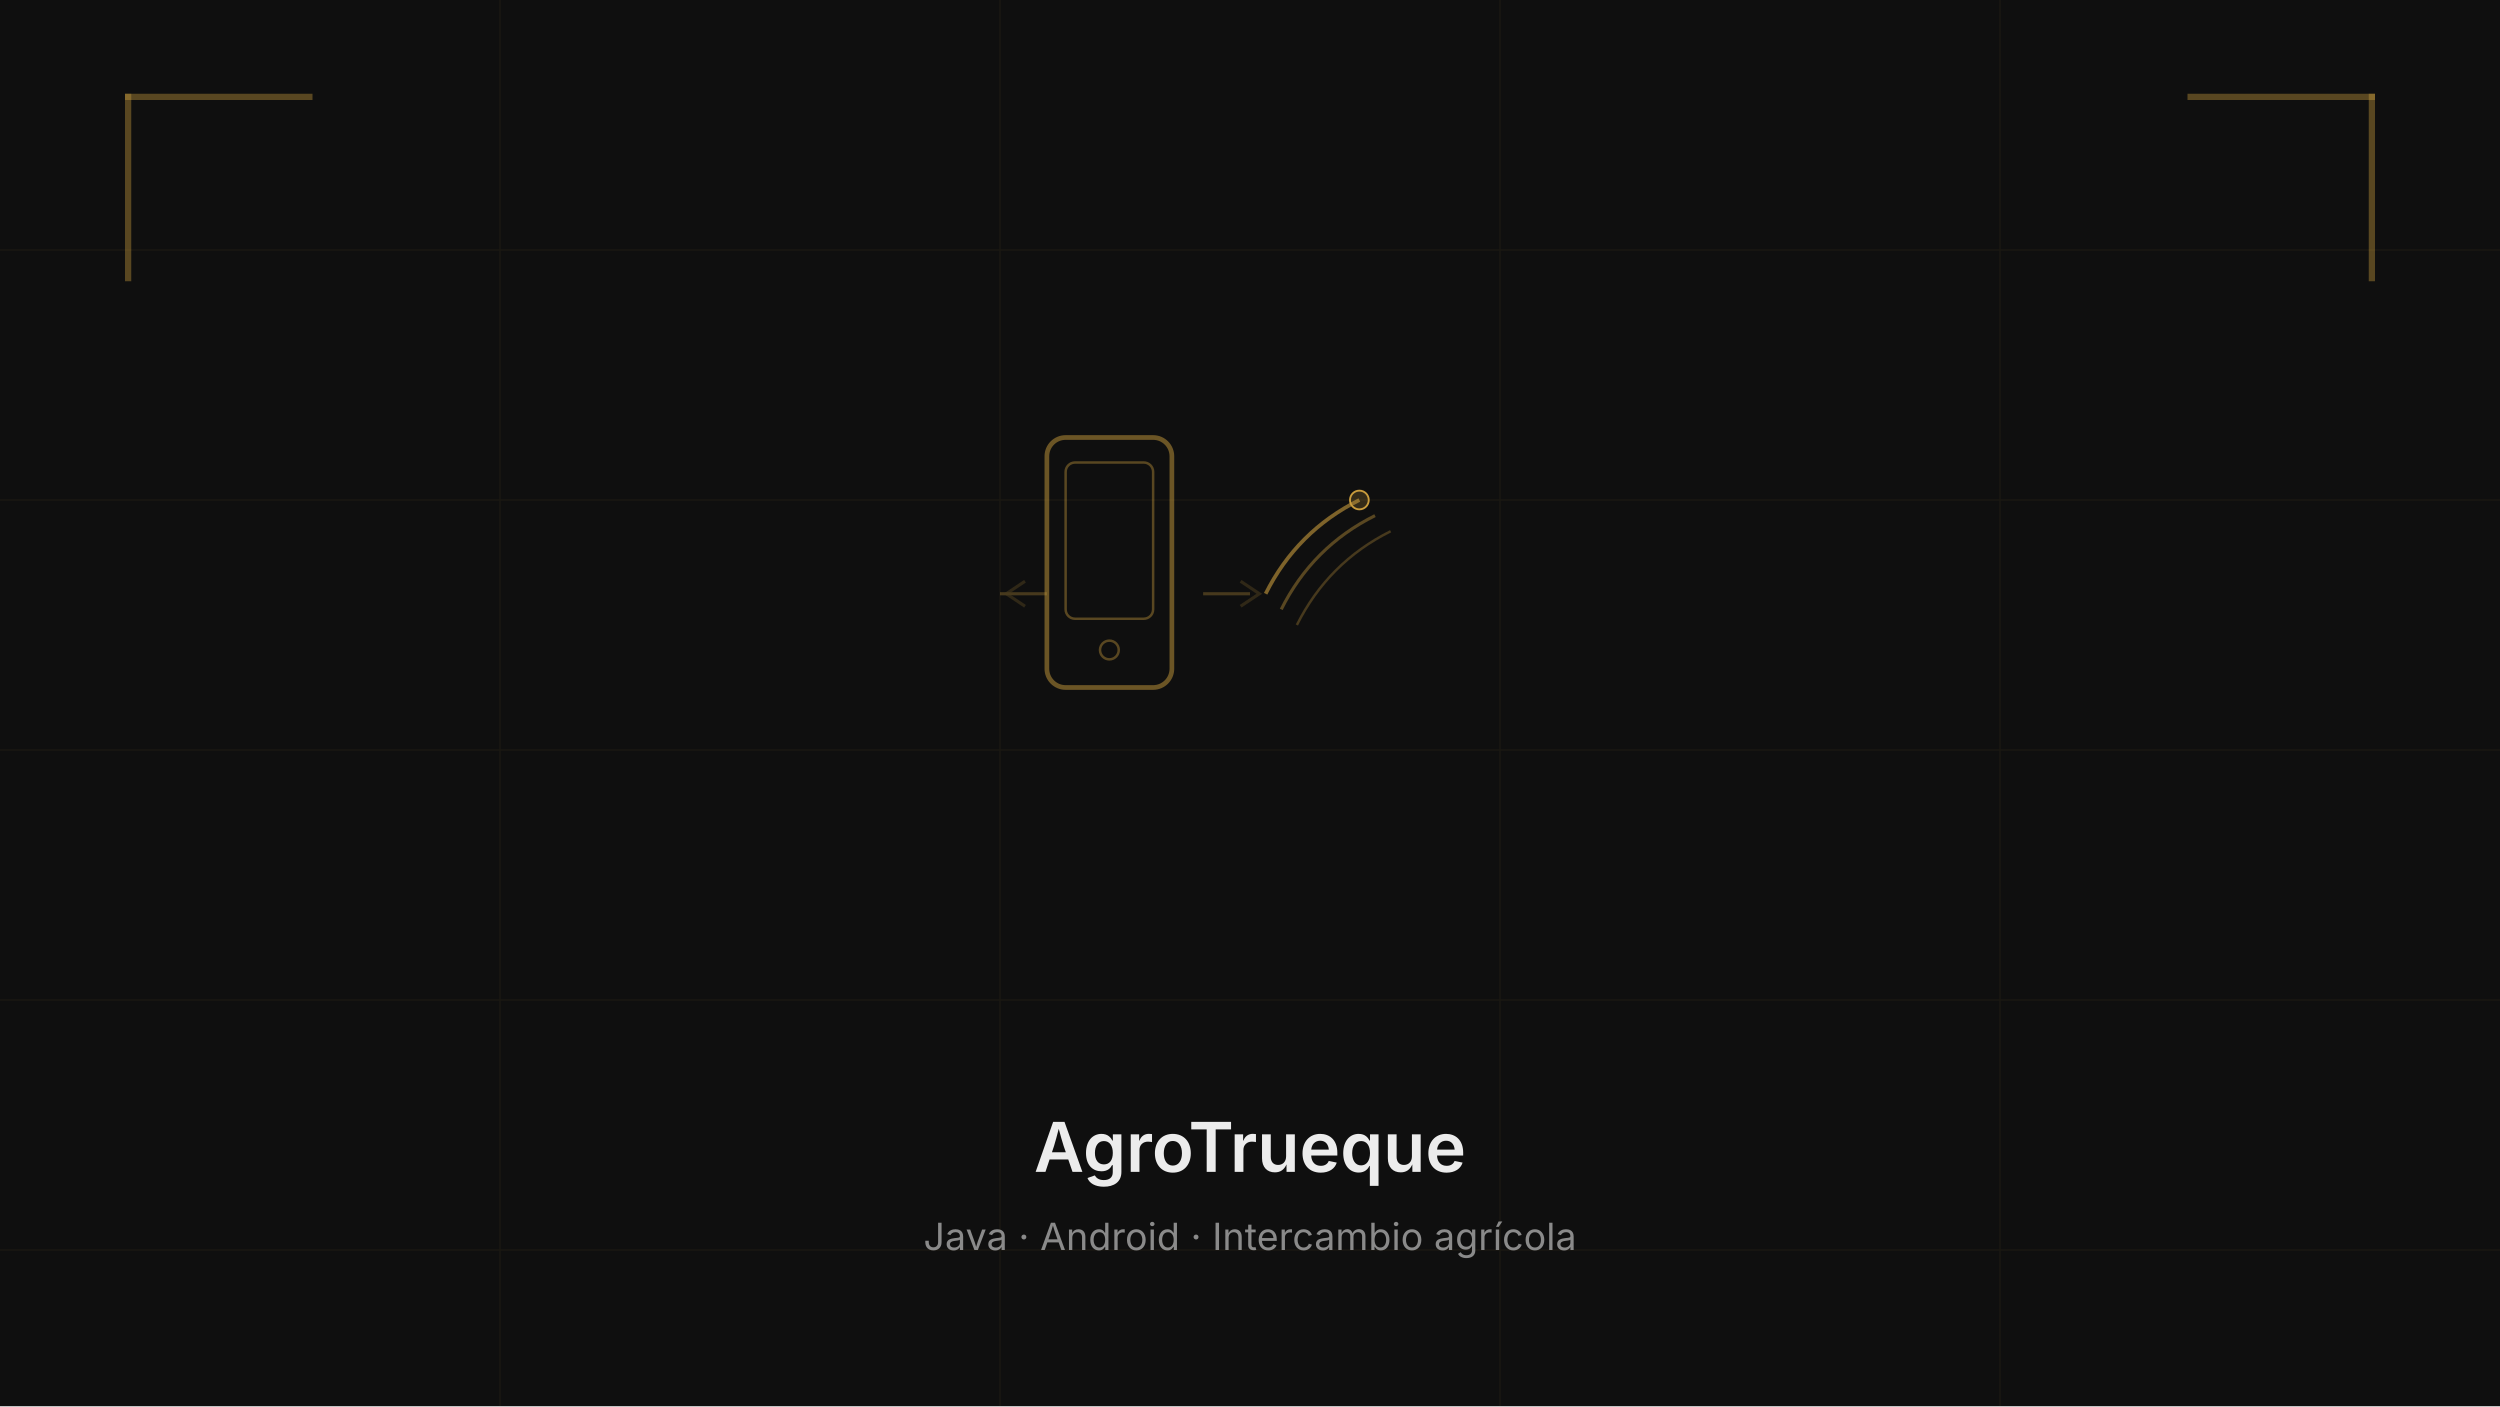
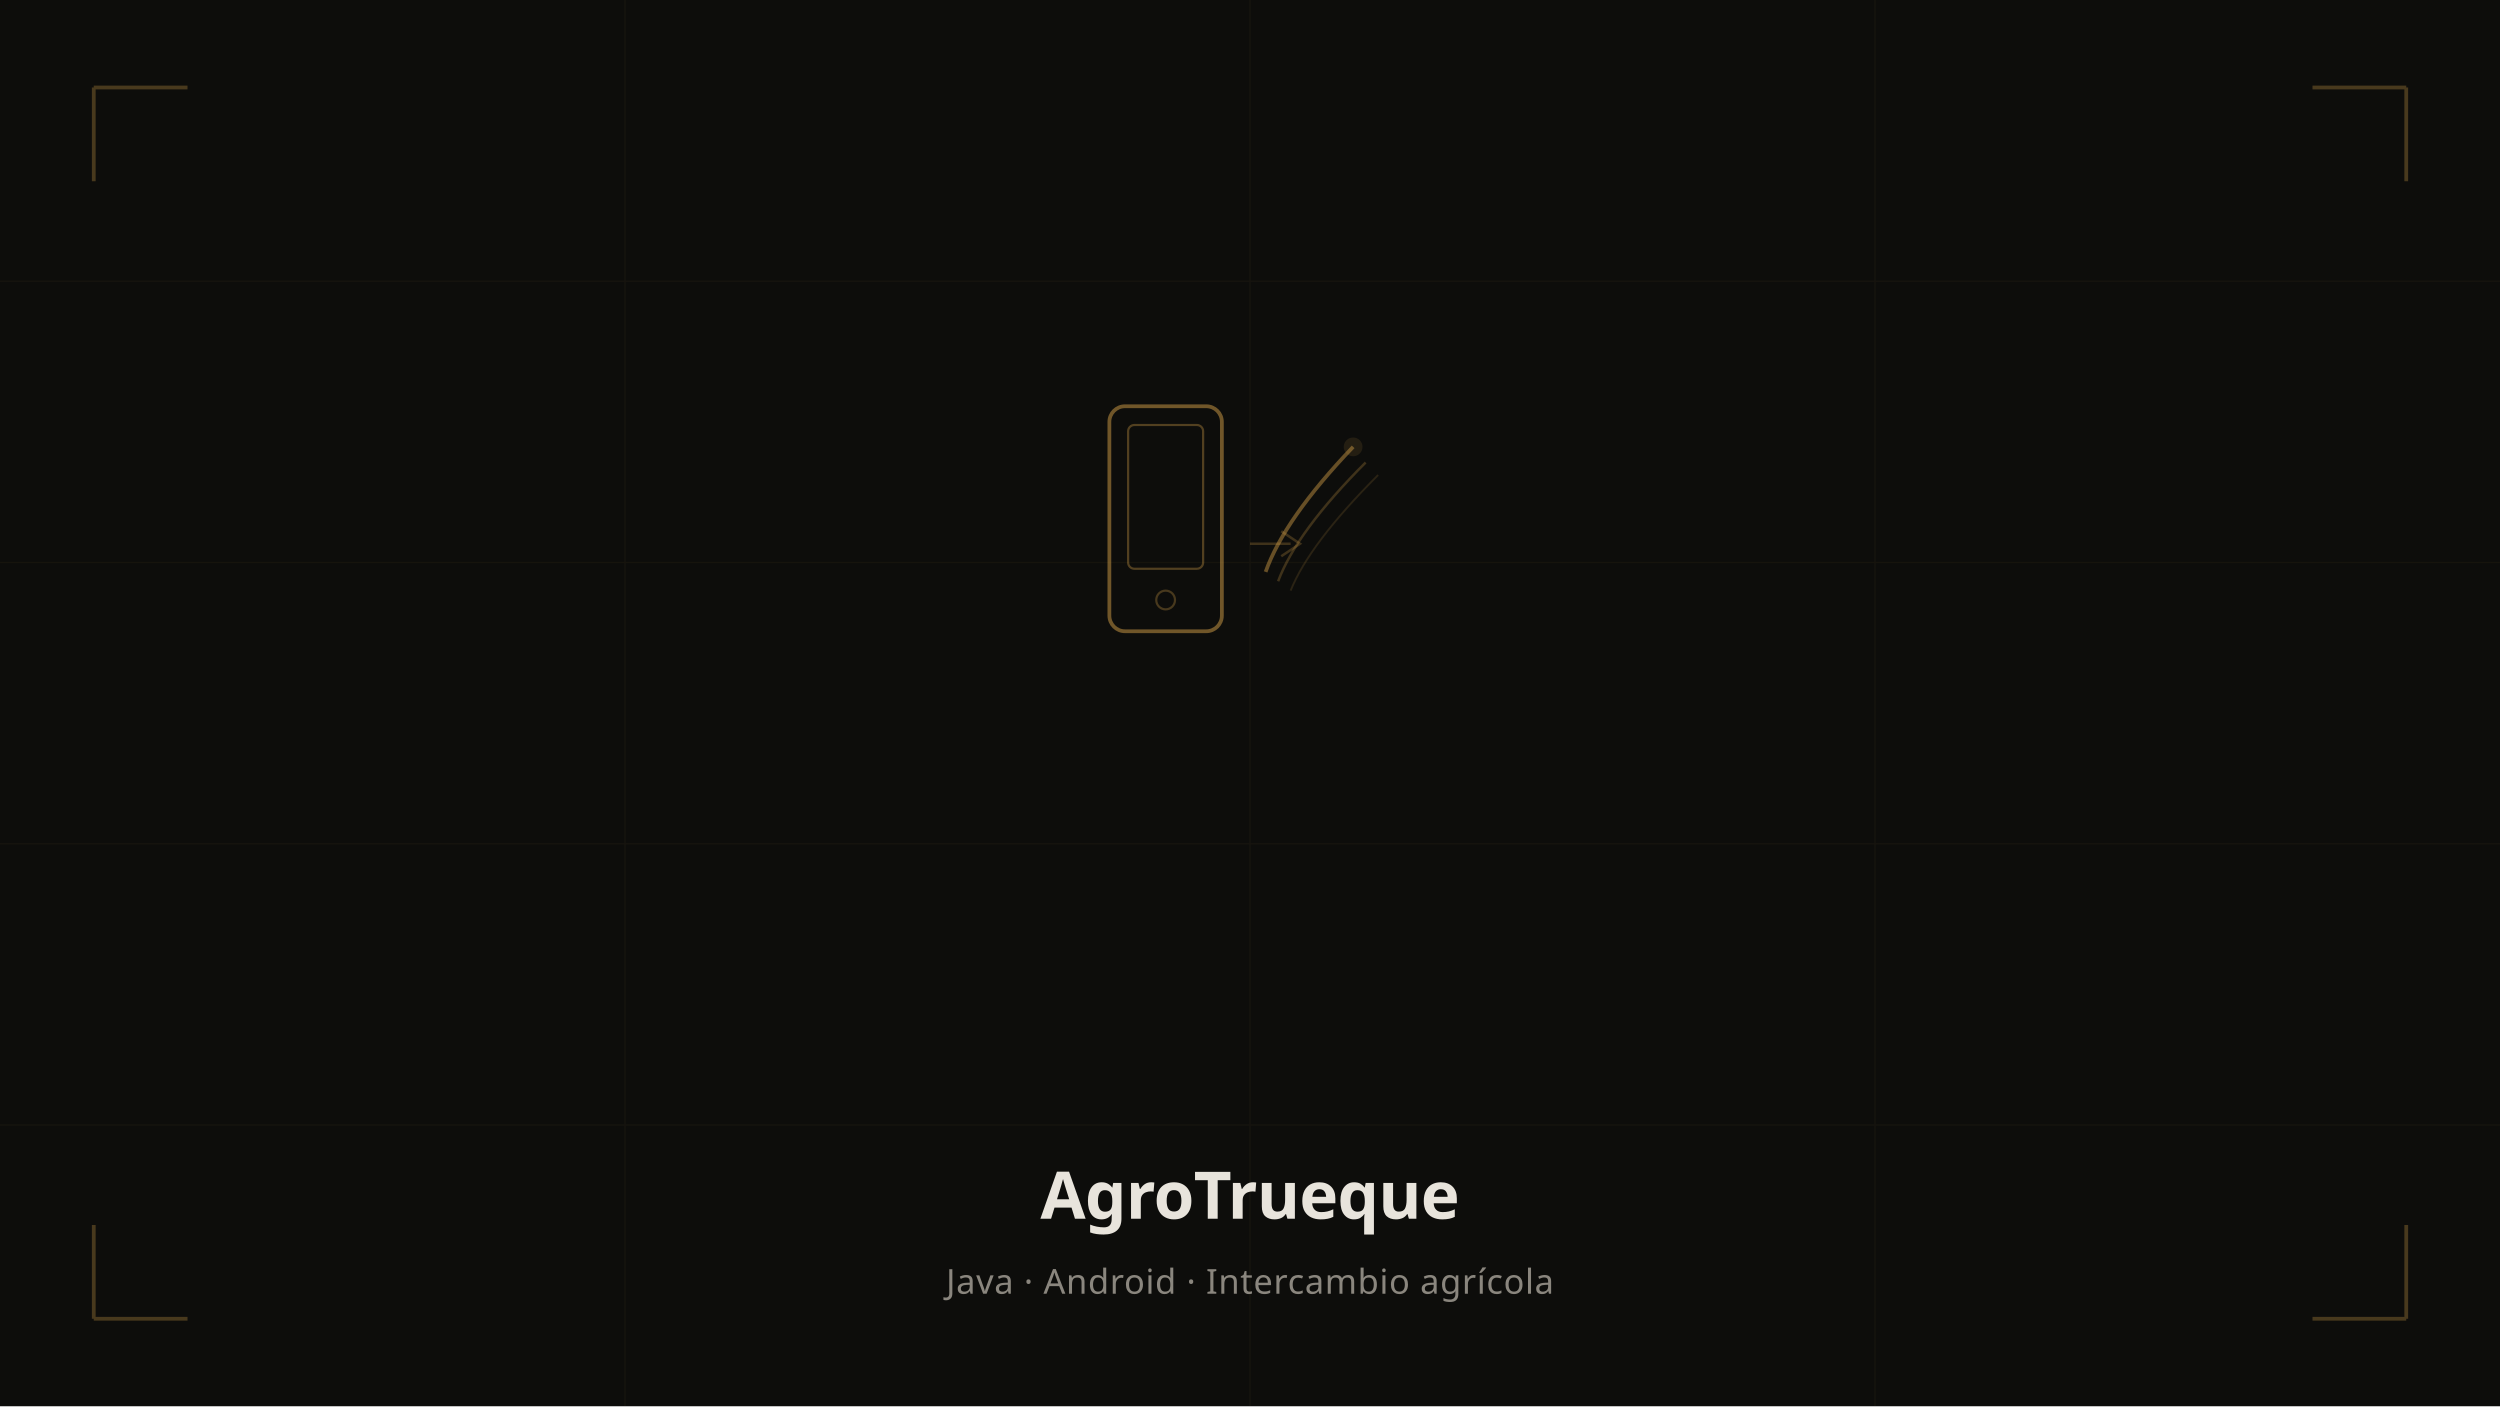
<svg xmlns="http://www.w3.org/2000/svg" width="800" height="450" viewBox="0 0 800 450">
-   <rect width="800" height="450" fill="#0f0f0f" />
-   <g opacity="0.06" stroke="#c89b3c" stroke-width="0.5">
-     <line x1="0" y1="80" x2="800" y2="80" />
-     <line x1="0" y1="160" x2="800" y2="160" />
-     <line x1="0" y1="240" x2="800" y2="240" />
-     <line x1="0" y1="320" x2="800" y2="320" />
-     <line x1="0" y1="400" x2="800" y2="400" />
-     <line x1="160" y1="0" x2="160" y2="450" />
-     <line x1="320" y1="0" x2="320" y2="450" />
-     <line x1="480" y1="0" x2="480" y2="450" />
-     <line x1="640" y1="0" x2="640" y2="450" />
+   <rect width="800" height="450" fill="#0d0d0b" />
+   <g opacity="0.05" stroke="#d4a047" stroke-width="0.4">
+     <line x1="0" y1="90" x2="800" y2="90" />
+     <line x1="0" y1="180" x2="800" y2="180" />
+     <line x1="0" y1="270" x2="800" y2="270" />
+     <line x1="0" y1="360" x2="800" y2="360" />
+     <line x1="200" y1="0" x2="200" y2="450" />
+     <line x1="400" y1="0" x2="400" y2="450" />
+     <line x1="600" y1="0" x2="600" y2="450" />
  </g>
-   <rect x="40" y="30" width="60" height="2" fill="#c89b3c" opacity="0.4" />
-   <rect x="40" y="30" width="2" height="60" fill="#c89b3c" opacity="0.4" />
-   <rect x="758" y="30" width="2" height="60" fill="#c89b3c" opacity="0.4" />
-   <rect x="700" y="30" width="60" height="2" fill="#c89b3c" opacity="0.4" />
-   <g transform="translate(330, 140)" fill="none">
-     <rect x="5" y="0" width="40" height="80" rx="6" stroke="#c89b3c" stroke-width="1.5" opacity="0.5" />
-     <rect x="11" y="8" width="28" height="50" rx="3" stroke="#c89b3c" stroke-width="0.8" opacity="0.4" />
-     <circle cx="25" cy="68" r="3" stroke="#c89b3c" stroke-width="0.8" opacity="0.4" />
-     <g transform="translate(75, 20)" stroke="#c89b3c">
-       <path d="M0,30 Q10,10 30,0" stroke-width="1.2" opacity="0.6" />
-       <path d="M5,35 Q15,15 35,5" stroke-width="1" opacity="0.4" />
-       <path d="M10,40 Q20,20 40,10" stroke-width="0.8" opacity="0.3" />
-       <circle cx="30" cy="0" r="3" fill="#c89b3c" fill-opacity="0.2" stroke-width="0.6" />
+   <path d="M30,28 h30 M30,28 v30" stroke="#d4a047" stroke-width="1.2" fill="none" opacity="0.3" />
+   <path d="M770,28 h-30 M770,28 v30" stroke="#d4a047" stroke-width="1.2" fill="none" opacity="0.3" />
+   <path d="M30,422 h30 M30,422 v-30" stroke="#d4a047" stroke-width="1.2" fill="none" opacity="0.3" />
+   <path d="M770,422 h-30 M770,422 v-30" stroke="#d4a047" stroke-width="1.2" fill="none" opacity="0.3" />
+   <g transform="translate(350, 130)" stroke="#d4a047" fill="none">
+     <rect x="5" y="0" width="36" height="72" rx="5" stroke-width="1.2" opacity="0.5" />
+     <rect x="11" y="6" width="24" height="46" rx="2" stroke-width="0.7" opacity="0.35" />
+     <circle cx="23" cy="62" r="3" stroke-width="0.7" opacity="0.3" />
+     <g transform="translate(55, 8)">
+       <path d="M0,45 Q6,28 28,5" stroke-width="1.2" opacity="0.45" />
+       <path d="M4,48 Q10,32 32,10" stroke-width="0.8" opacity="0.25" />
+       <path d="M8,51 Q14,36 36,14" stroke-width="0.6" opacity="0.15" />
+       <circle cx="28" cy="5" r="3" fill="#d4a047" fill-opacity="0.12" stroke="none" />
    </g>
-     <g stroke="#c89b3c" stroke-width="1" opacity="0.3">
-       <path d="M55,50 L70,50" fill="none" />
-       <path d="M67,46 L73,50 L67,54" fill="none" opacity="0.6" />
-       <path d="M5,50 L-10,50" fill="none" />
-       <path d="M-2,46 L-8,50 L-2,54" fill="none" opacity="0.6" />
+     <g stroke-width="0.8" opacity="0.25">
+       <path d="M50,44 L63,44" fill="none" />
+       <path d="M60,40 L66,44 L60,48" fill="none" />
    </g>
  </g>
-   <text x="400" y="375" font-family="'Inter', system-ui, sans-serif" font-size="22" fill="#ececec" text-anchor="middle" font-weight="600" letter-spacing="0.02">AgroTrueque</text>
-   <text x="400" y="400" font-family="'Inter', system-ui, sans-serif" font-size="12" fill="#8a8a8a" text-anchor="middle" letter-spacing="0.04">Java · Android · Intercambio agrícola</text>
+   <text x="400" y="390" font-family="'Space Grotesk', system-ui, sans-serif" font-size="21" fill="#e8e4dc" text-anchor="middle" font-weight="600" letter-spacing="-0.01em">AgroTrueque</text>
+   <text x="400" y="414" font-family="'Space Grotesk', system-ui, sans-serif" font-size="11" fill="#8a867e" text-anchor="middle" letter-spacing="0.02em">Java · Android · Intercambio agrícola</text>
</svg>
